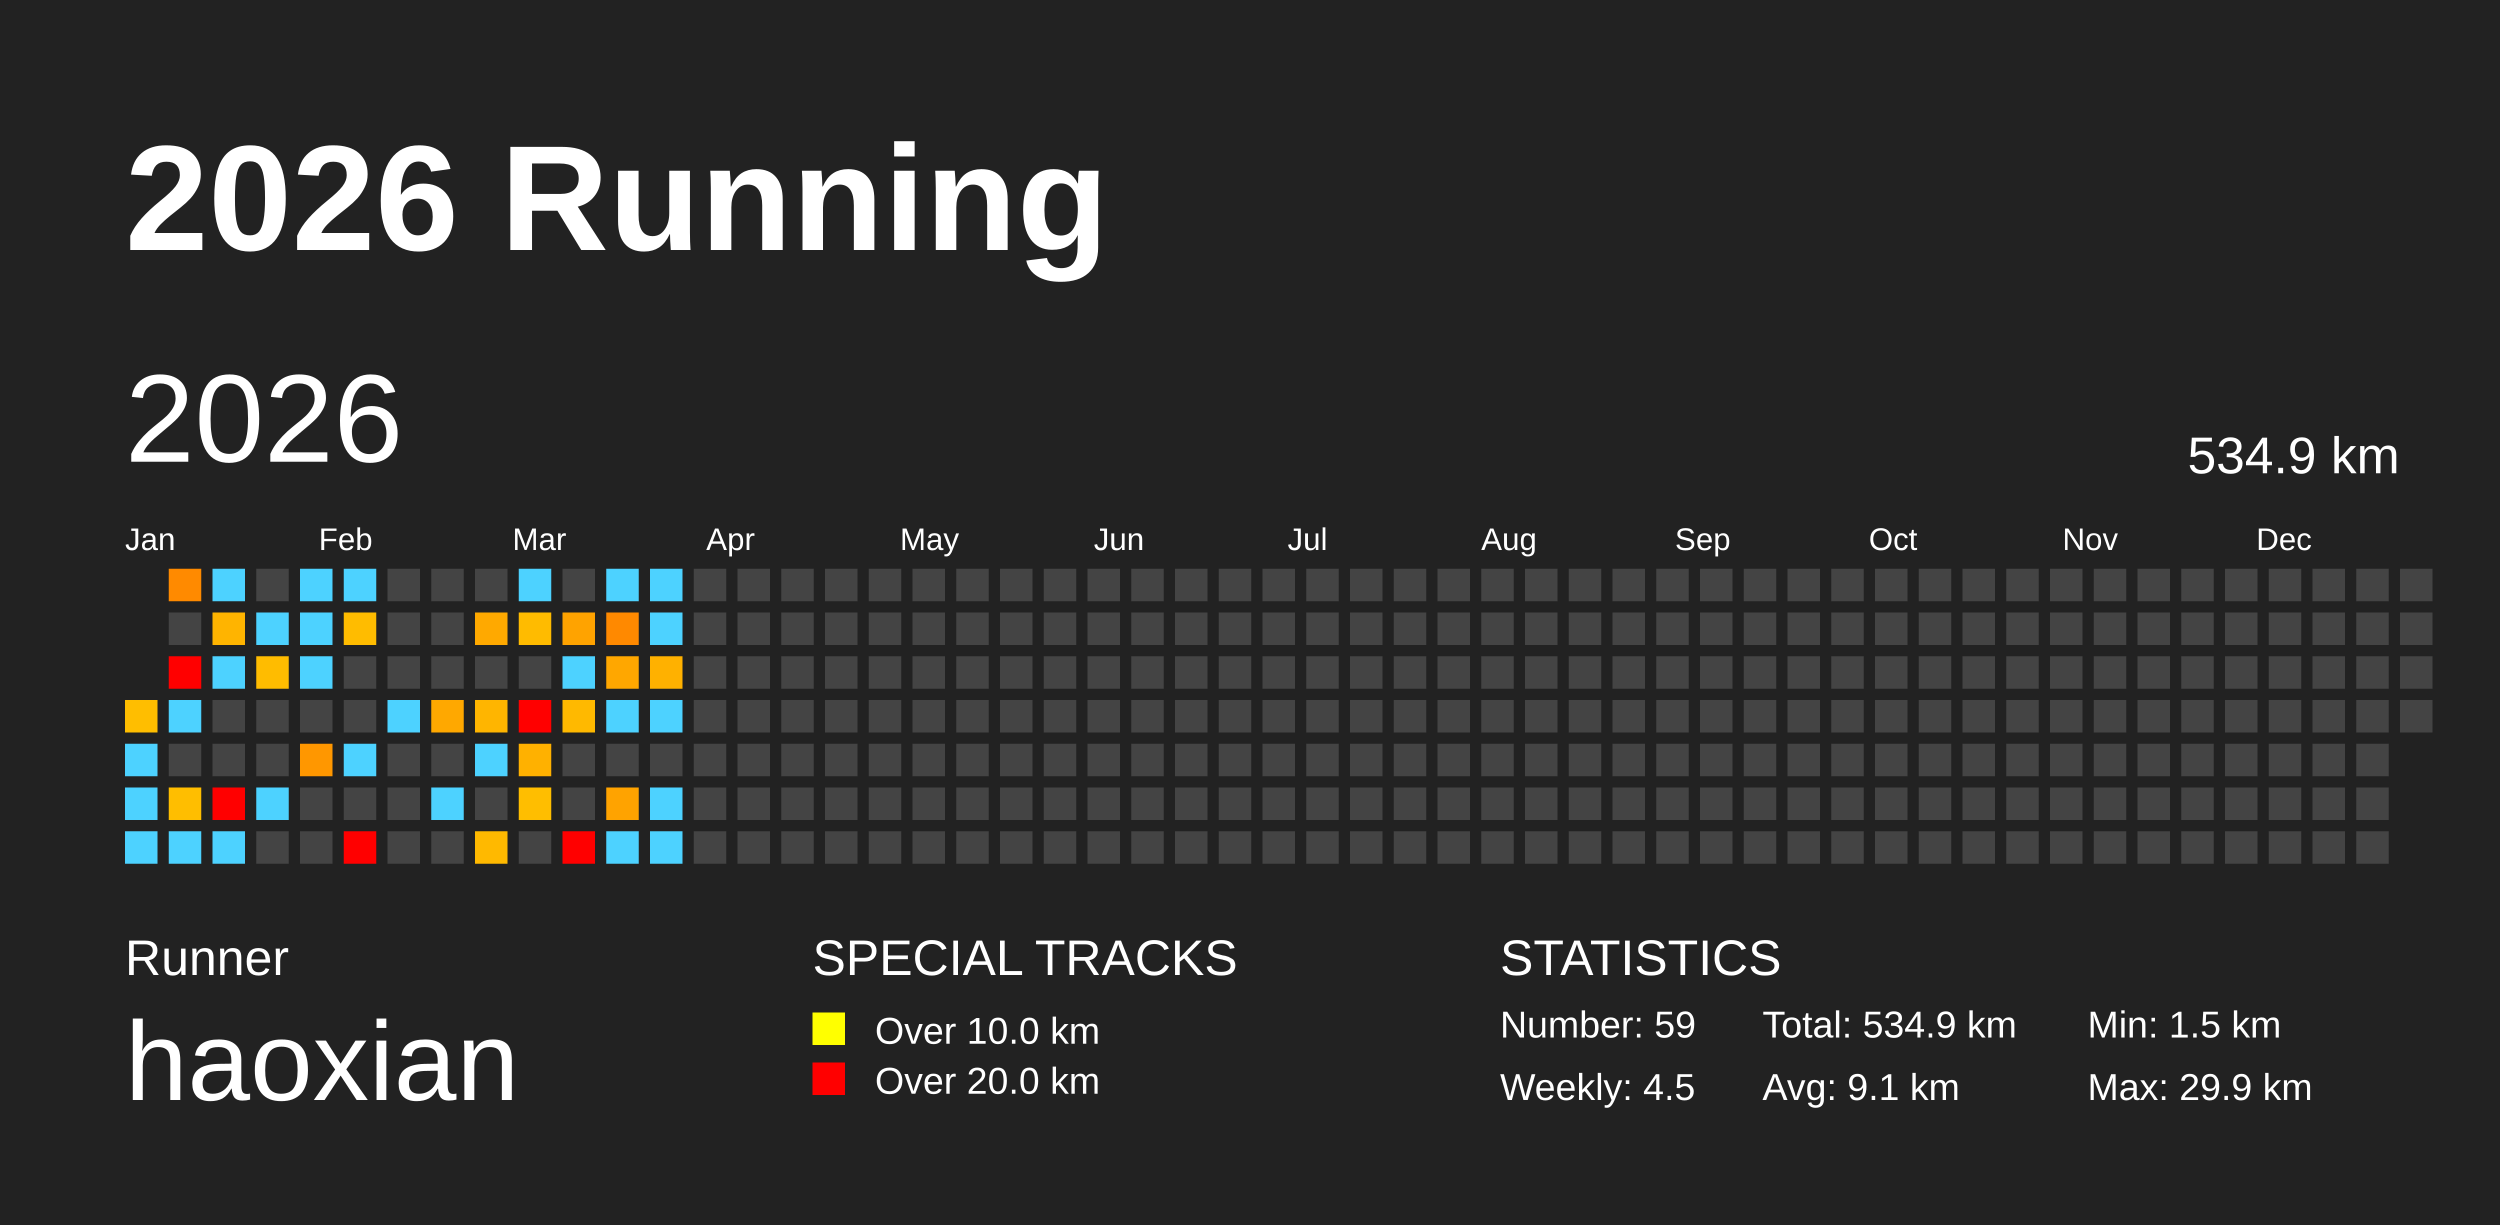
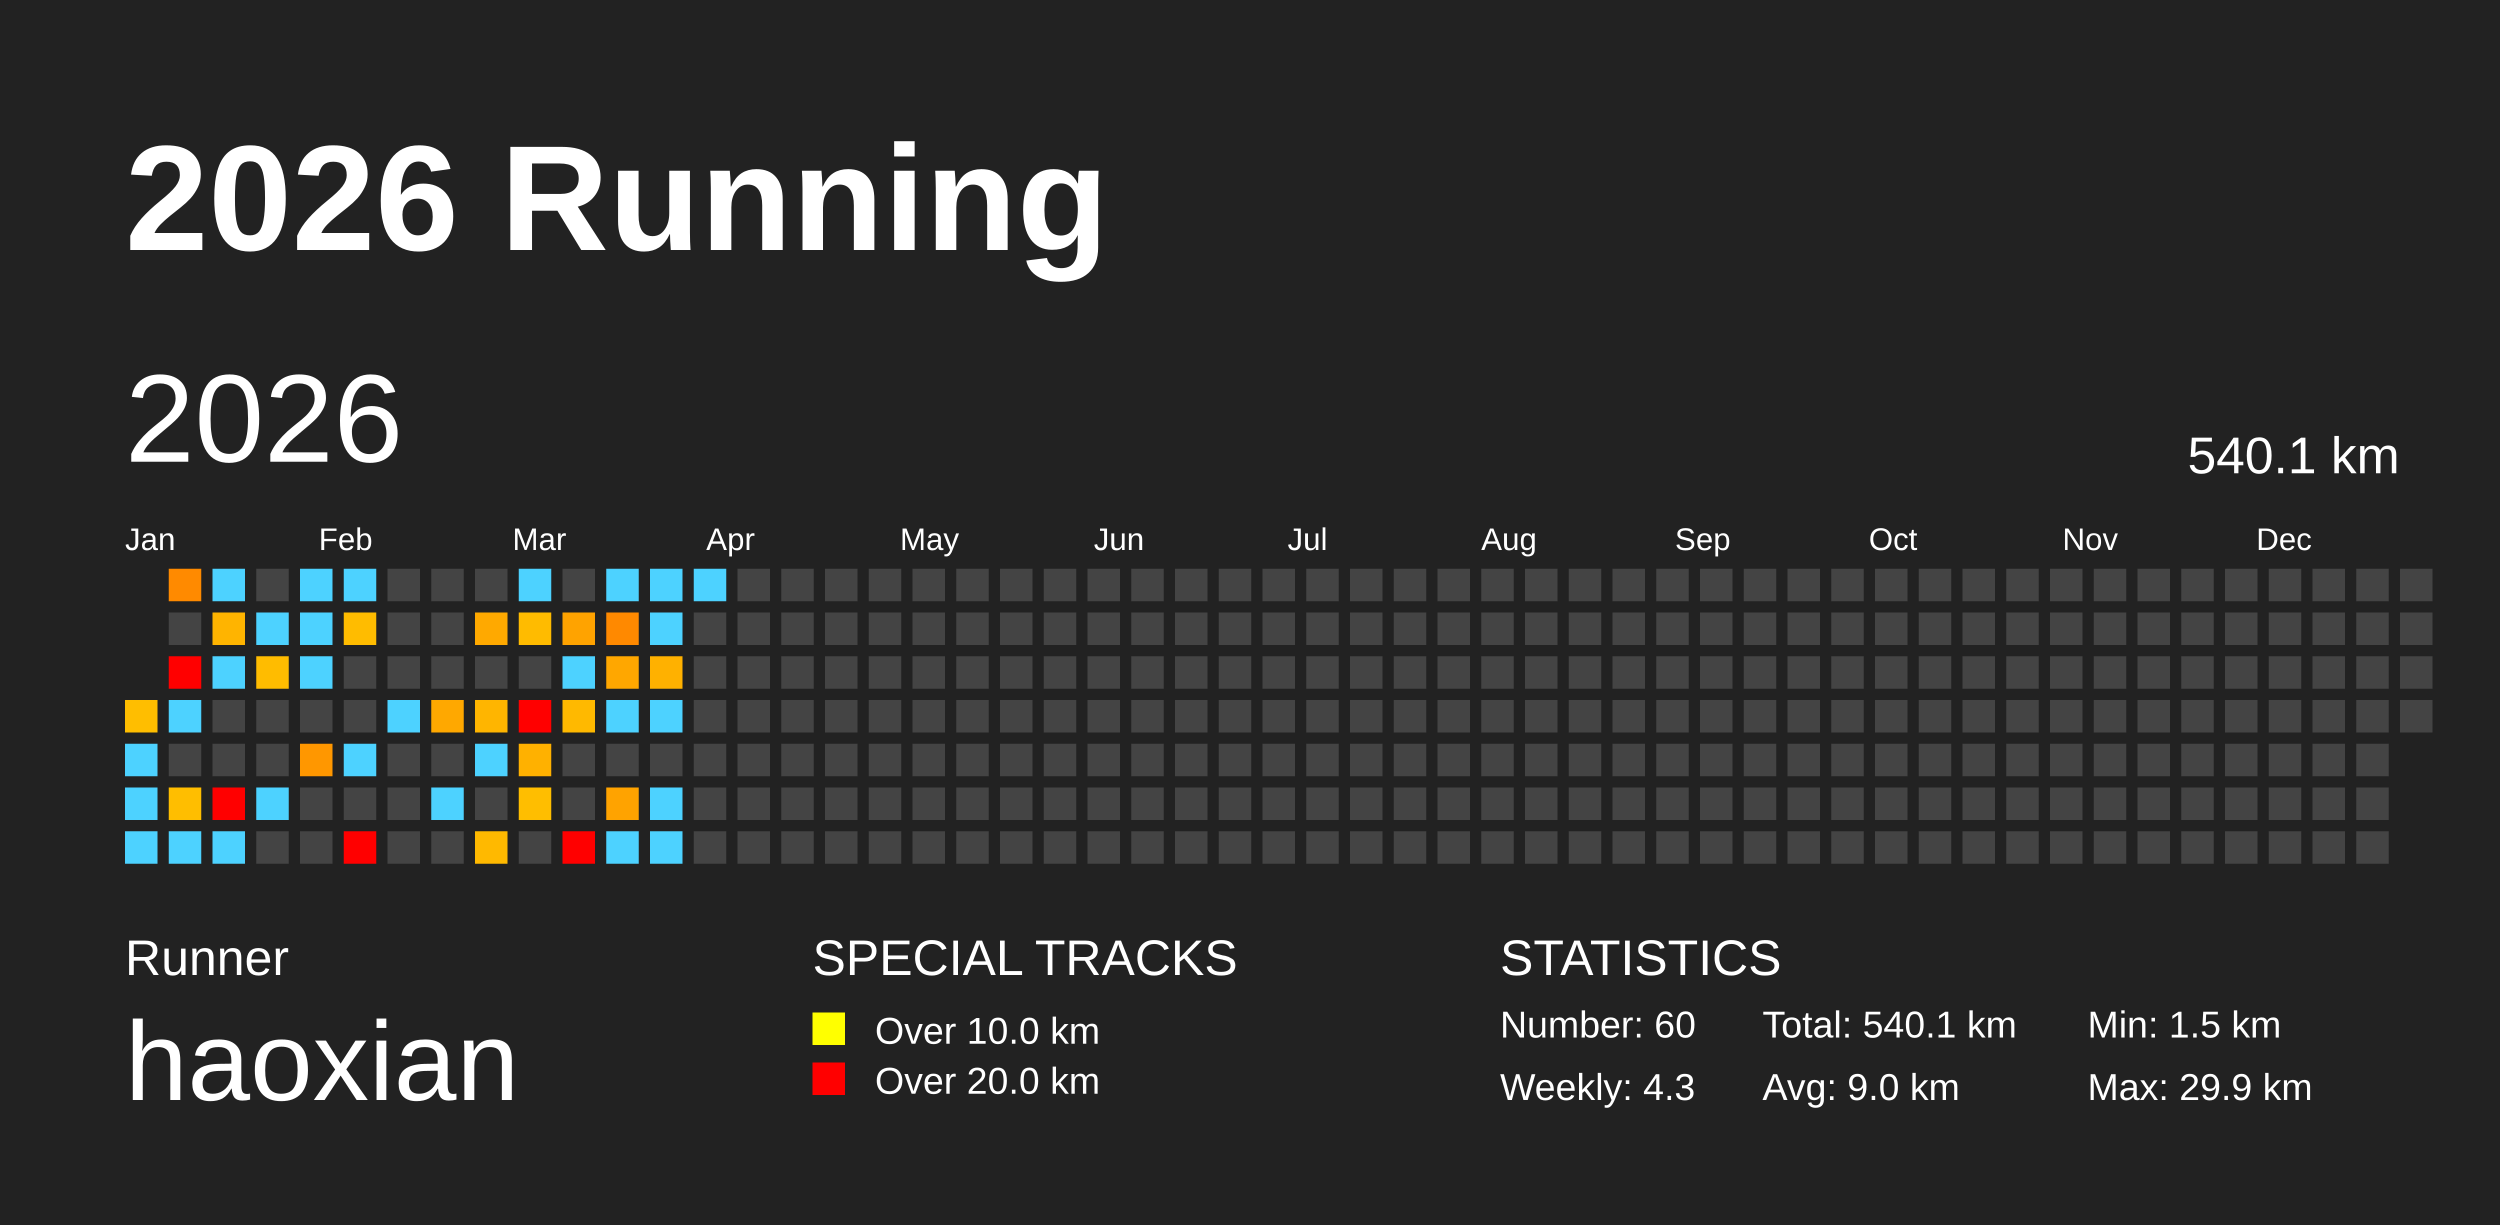
<svg xmlns="http://www.w3.org/2000/svg" baseProfile="full" height="98mm" version="1.1" viewBox="0,0,200,98" width="200mm">
  <defs />
  <rect fill="#222222" height="98" width="200" x="0" y="0" />
  <text fill="#FFFFFF" style="font-size:12px; font-family:Arial; font-weight:bold;" x="10" y="20">2026 Running</text>
  <text fill="#FFFFFF" style="font-size:4px; font-family:Arial" x="10" y="78">Runner</text>
  <text fill="#FFFFFF" style="font-size:9px; font-family:Arial" x="10" y="88">haoxian</text>
  <text fill="#FFFFFF" style="font-size:4px; font-family:Arial" x="65" y="78">SPECIAL TRACKS</text>
  <rect fill="yellow" height="2.6" width="2.6" x="65" y="81" />
  <text fill="#FFFFFF" style="font-size:3px; font-family:Arial" x="70" y="83.5">Over 10.0 km</text>
  <rect fill="red" height="2.6" width="2.6" x="65" y="85" />
  <text fill="#FFFFFF" style="font-size:3px; font-family:Arial" x="70" y="87.5">Over 20.0 km</text>
  <text fill="#FFFFFF" style="font-size:4px; font-family:Arial" x="120" y="78">STATISTICS</text>
-   <text fill="#FFFFFF" style="font-size:3px; font-family:Arial" x="120" y="83">Number: 59</text>
-   <text fill="#FFFFFF" style="font-size:3px; font-family:Arial" x="120" y="88">Weekly: 4.5</text>
-   <text fill="#FFFFFF" style="font-size:3px; font-family:Arial" x="141" y="83">Total: 534.9 km</text>
-   <text fill="#FFFFFF" style="font-size:3px; font-family:Arial" x="141" y="88">Avg: 9.1 km</text>
+   <text fill="#FFFFFF" style="font-size:3px; font-family:Arial" x="120" y="83">Number: 60</text>
+   <text fill="#FFFFFF" style="font-size:3px; font-family:Arial" x="120" y="88">Weekly: 4.3</text>
+   <text fill="#FFFFFF" style="font-size:3px; font-family:Arial" x="141" y="83">Total: 540.1 km</text>
+   <text fill="#FFFFFF" style="font-size:3px; font-family:Arial" x="141" y="88">Avg: 9.0 km</text>
  <text fill="#FFFFFF" style="font-size:3px; font-family:Arial" x="167" y="83">Min: 1.5 km</text>
  <text fill="#FFFFFF" style="font-size:3px; font-family:Arial" x="167" y="88">Max: 29.9 km</text>
  <text dominant-baseline="hanging" fill="#FFFFFF" style="font-size:10.0px; font-family:Arial;" x="10" y="30">2026</text>
-   <text dominant-baseline="hanging" fill="#FFFFFF" style="font-size:4.125px; font-family:Arial;" x="175" y="35">534.9 km</text>
+   <text dominant-baseline="hanging" fill="#FFFFFF" style="font-size:4.125px; font-family:Arial;" x="175" y="35">540.1 km</text>
  <text fill="#FFFFFF" style="font-size:2.5px; font-family:Arial" x="10.0" y="44">Jan</text>
  <text fill="#FFFFFF" style="font-size:2.5px; font-family:Arial" x="25.5" y="44">Feb</text>
  <text fill="#FFFFFF" style="font-size:2.5px; font-family:Arial" x="41.0" y="44">Mar</text>
  <text fill="#FFFFFF" style="font-size:2.5px; font-family:Arial" x="56.5" y="44">Apr</text>
  <text fill="#FFFFFF" style="font-size:2.5px; font-family:Arial" x="72.0" y="44">May</text>
  <text fill="#FFFFFF" style="font-size:2.5px; font-family:Arial" x="87.5" y="44">Jun</text>
  <text fill="#FFFFFF" style="font-size:2.5px; font-family:Arial" x="103.0" y="44">Jul</text>
  <text fill="#FFFFFF" style="font-size:2.5px; font-family:Arial" x="118.5" y="44">Aug</text>
  <text fill="#FFFFFF" style="font-size:2.5px; font-family:Arial" x="134.0" y="44">Sep</text>
  <text fill="#FFFFFF" style="font-size:2.5px; font-family:Arial" x="149.5" y="44">Oct</text>
  <text fill="#FFFFFF" style="font-size:2.5px; font-family:Arial" x="165.0" y="44">Nov</text>
  <text fill="#FFFFFF" style="font-size:2.5px; font-family:Arial" x="180.5" y="44">Dec</text>
  <rect fill="#ffbe00" height="2.6" width="2.6" x="10.0" y="56.0" />
  <rect fill="#4dd2ff" height="2.6" width="2.6" x="10.0" y="59.5" />
  <rect fill="#4dd2ff" height="2.6" width="2.6" x="10.0" y="63.0" />
  <rect fill="#4dd2ff" height="2.6" width="2.6" x="10.0" y="66.5" />
  <rect fill="#ff8a00" height="2.6" width="2.6" x="13.5" y="45.5" />
  <rect fill="#444444" height="2.6" width="2.6" x="13.5" y="49.0" />
  <rect fill="red" height="2.6" width="2.6" x="13.5" y="52.5" />
  <rect fill="#4dd2ff" height="2.6" width="2.6" x="13.5" y="56.0" />
  <rect fill="#444444" height="2.6" width="2.6" x="13.5" y="59.5" />
  <rect fill="#ffbe00" height="2.6" width="2.6" x="13.5" y="63.0" />
  <rect fill="#4dd2ff" height="2.6" width="2.6" x="13.5" y="66.5" />
  <rect fill="#4dd2ff" height="2.6" width="2.6" x="17.0" y="45.5" />
  <rect fill="#ffb400" height="2.6" width="2.6" x="17.0" y="49.0" />
  <rect fill="#4dd2ff" height="2.6" width="2.6" x="17.0" y="52.5" />
  <rect fill="#444444" height="2.6" width="2.6" x="17.0" y="56.0" />
  <rect fill="#444444" height="2.6" width="2.6" x="17.0" y="59.5" />
  <rect fill="red" height="2.6" width="2.6" x="17.0" y="63.0" />
  <rect fill="#4dd2ff" height="2.6" width="2.6" x="17.0" y="66.5" />
  <rect fill="#444444" height="2.6" width="2.6" x="20.5" y="45.5" />
  <rect fill="#4dd2ff" height="2.6" width="2.6" x="20.5" y="49.0" />
  <rect fill="#ffbc00" height="2.6" width="2.6" x="20.5" y="52.5" />
  <rect fill="#444444" height="2.6" width="2.6" x="20.5" y="56.0" />
  <rect fill="#444444" height="2.6" width="2.6" x="20.5" y="59.5" />
  <rect fill="#4dd2ff" height="2.6" width="2.6" x="20.5" y="63.0" />
  <rect fill="#444444" height="2.6" width="2.6" x="20.5" y="66.5" />
  <rect fill="#4dd2ff" height="2.6" width="2.6" x="24.0" y="45.5" />
  <rect fill="#4dd2ff" height="2.6" width="2.6" x="24.0" y="49.0" />
  <rect fill="#4dd2ff" height="2.6" width="2.6" x="24.0" y="52.5" />
  <rect fill="#444444" height="2.6" width="2.6" x="24.0" y="56.0" />
  <rect fill="#ff9700" height="2.6" width="2.6" x="24.0" y="59.5" />
  <rect fill="#444444" height="2.6" width="2.6" x="24.0" y="63.0" />
  <rect fill="#444444" height="2.6" width="2.6" x="24.0" y="66.5" />
  <rect fill="#4dd2ff" height="2.6" width="2.6" x="27.5" y="45.5" />
  <rect fill="#ffbc00" height="2.6" width="2.6" x="27.5" y="49.0" />
  <rect fill="#444444" height="2.6" width="2.6" x="27.5" y="52.5" />
  <rect fill="#444444" height="2.6" width="2.6" x="27.5" y="56.0" />
  <rect fill="#4dd2ff" height="2.6" width="2.6" x="27.5" y="59.5" />
  <rect fill="#444444" height="2.6" width="2.6" x="27.5" y="63.0" />
  <rect fill="red" height="2.6" width="2.6" x="27.5" y="66.5" />
  <rect fill="#444444" height="2.6" width="2.6" x="31.0" y="45.5" />
  <rect fill="#444444" height="2.6" width="2.6" x="31.0" y="49.0" />
  <rect fill="#444444" height="2.6" width="2.6" x="31.0" y="52.5" />
  <rect fill="#4dd2ff" height="2.6" width="2.6" x="31.0" y="56.0" />
  <rect fill="#444444" height="2.6" width="2.6" x="31.0" y="59.5" />
  <rect fill="#444444" height="2.6" width="2.6" x="31.0" y="63.0" />
  <rect fill="#444444" height="2.6" width="2.6" x="31.0" y="66.5" />
  <rect fill="#444444" height="2.6" width="2.6" x="34.5" y="45.5" />
  <rect fill="#444444" height="2.6" width="2.6" x="34.5" y="49.0" />
  <rect fill="#444444" height="2.6" width="2.6" x="34.5" y="52.5" />
  <rect fill="#ffa800" height="2.6" width="2.6" x="34.5" y="56.0" />
  <rect fill="#444444" height="2.6" width="2.6" x="34.5" y="59.5" />
  <rect fill="#4dd2ff" height="2.6" width="2.6" x="34.5" y="63.0" />
  <rect fill="#444444" height="2.6" width="2.6" x="34.5" y="66.5" />
  <rect fill="#444444" height="2.6" width="2.6" x="38.0" y="45.5" />
  <rect fill="#ffa900" height="2.6" width="2.6" x="38.0" y="49.0" />
  <rect fill="#444444" height="2.6" width="2.6" x="38.0" y="52.5" />
  <rect fill="#ffb500" height="2.6" width="2.6" x="38.0" y="56.0" />
  <rect fill="#4dd2ff" height="2.6" width="2.6" x="38.0" y="59.5" />
  <rect fill="#444444" height="2.6" width="2.6" x="38.0" y="63.0" />
  <rect fill="#ffb900" height="2.6" width="2.6" x="38.0" y="66.5" />
  <rect fill="#4dd2ff" height="2.6" width="2.6" x="41.5" y="45.5" />
  <rect fill="#ffbb00" height="2.6" width="2.6" x="41.5" y="49.0" />
  <rect fill="#444444" height="2.6" width="2.6" x="41.5" y="52.5" />
  <rect fill="red" height="2.6" width="2.6" x="41.5" y="56.0" />
  <rect fill="#ffb100" height="2.6" width="2.6" x="41.5" y="59.5" />
  <rect fill="#ffbe00" height="2.6" width="2.6" x="41.5" y="63.0" />
  <rect fill="#444444" height="2.6" width="2.6" x="41.5" y="66.5" />
  <rect fill="#444444" height="2.6" width="2.6" x="45.0" y="45.5" />
  <rect fill="#ffa300" height="2.6" width="2.6" x="45.0" y="49.0" />
  <rect fill="#4dd2ff" height="2.6" width="2.6" x="45.0" y="52.5" />
  <rect fill="#ffb900" height="2.6" width="2.6" x="45.0" y="56.0" />
  <rect fill="#444444" height="2.6" width="2.6" x="45.0" y="59.5" />
  <rect fill="#444444" height="2.6" width="2.6" x="45.0" y="63.0" />
  <rect fill="red" height="2.6" width="2.6" x="45.0" y="66.5" />
  <rect fill="#4dd2ff" height="2.6" width="2.6" x="48.5" y="45.5" />
  <rect fill="#ff8900" height="2.6" width="2.6" x="48.5" y="49.0" />
  <rect fill="#ffa700" height="2.6" width="2.6" x="48.5" y="52.5" />
  <rect fill="#4dd2ff" height="2.6" width="2.6" x="48.5" y="56.0" />
  <rect fill="#444444" height="2.6" width="2.6" x="48.5" y="59.5" />
  <rect fill="#ffa300" height="2.6" width="2.6" x="48.5" y="63.0" />
  <rect fill="#4dd2ff" height="2.6" width="2.6" x="48.5" y="66.5" />
  <rect fill="#4dd2ff" height="2.6" width="2.6" x="52.0" y="45.5" />
  <rect fill="#4dd2ff" height="2.6" width="2.6" x="52.0" y="49.0" />
  <rect fill="#ffb100" height="2.6" width="2.6" x="52.0" y="52.5" />
  <rect fill="#4dd2ff" height="2.6" width="2.6" x="52.0" y="56.0" />
  <rect fill="#444444" height="2.6" width="2.6" x="52.0" y="59.5" />
  <rect fill="#4dd2ff" height="2.6" width="2.6" x="52.0" y="63.0" />
  <rect fill="#4dd2ff" height="2.6" width="2.6" x="52.0" y="66.5" />
-   <rect fill="#444444" height="2.6" width="2.6" x="55.5" y="45.5" />
+   <rect fill="#4dd2ff" height="2.6" width="2.6" x="55.5" y="45.5" />
  <rect fill="#444444" height="2.6" width="2.6" x="55.5" y="49.0" />
  <rect fill="#444444" height="2.6" width="2.6" x="55.5" y="52.5" />
  <rect fill="#444444" height="2.6" width="2.6" x="55.5" y="56.0" />
  <rect fill="#444444" height="2.6" width="2.6" x="55.5" y="59.5" />
  <rect fill="#444444" height="2.6" width="2.6" x="55.5" y="63.0" />
  <rect fill="#444444" height="2.6" width="2.6" x="55.5" y="66.5" />
  <rect fill="#444444" height="2.6" width="2.6" x="59.0" y="45.5" />
  <rect fill="#444444" height="2.6" width="2.6" x="59.0" y="49.0" />
  <rect fill="#444444" height="2.6" width="2.6" x="59.0" y="52.5" />
  <rect fill="#444444" height="2.6" width="2.6" x="59.0" y="56.0" />
  <rect fill="#444444" height="2.6" width="2.6" x="59.0" y="59.5" />
  <rect fill="#444444" height="2.6" width="2.6" x="59.0" y="63.0" />
  <rect fill="#444444" height="2.6" width="2.6" x="59.0" y="66.5" />
  <rect fill="#444444" height="2.6" width="2.6" x="62.5" y="45.5" />
  <rect fill="#444444" height="2.6" width="2.6" x="62.5" y="49.0" />
  <rect fill="#444444" height="2.6" width="2.6" x="62.5" y="52.5" />
  <rect fill="#444444" height="2.6" width="2.6" x="62.5" y="56.0" />
  <rect fill="#444444" height="2.6" width="2.6" x="62.5" y="59.5" />
  <rect fill="#444444" height="2.6" width="2.6" x="62.5" y="63.0" />
  <rect fill="#444444" height="2.6" width="2.6" x="62.5" y="66.5" />
  <rect fill="#444444" height="2.6" width="2.6" x="66.0" y="45.5" />
  <rect fill="#444444" height="2.6" width="2.6" x="66.0" y="49.0" />
  <rect fill="#444444" height="2.6" width="2.6" x="66.0" y="52.5" />
  <rect fill="#444444" height="2.6" width="2.6" x="66.0" y="56.0" />
  <rect fill="#444444" height="2.6" width="2.6" x="66.0" y="59.5" />
  <rect fill="#444444" height="2.6" width="2.6" x="66.0" y="63.0" />
  <rect fill="#444444" height="2.6" width="2.6" x="66.0" y="66.5" />
  <rect fill="#444444" height="2.6" width="2.6" x="69.5" y="45.5" />
  <rect fill="#444444" height="2.6" width="2.6" x="69.5" y="49.0" />
  <rect fill="#444444" height="2.6" width="2.6" x="69.5" y="52.5" />
  <rect fill="#444444" height="2.6" width="2.6" x="69.5" y="56.0" />
  <rect fill="#444444" height="2.6" width="2.6" x="69.5" y="59.5" />
  <rect fill="#444444" height="2.6" width="2.6" x="69.5" y="63.0" />
  <rect fill="#444444" height="2.6" width="2.6" x="69.5" y="66.5" />
  <rect fill="#444444" height="2.6" width="2.6" x="73.0" y="45.5" />
  <rect fill="#444444" height="2.6" width="2.6" x="73.0" y="49.0" />
  <rect fill="#444444" height="2.6" width="2.6" x="73.0" y="52.5" />
  <rect fill="#444444" height="2.6" width="2.6" x="73.0" y="56.0" />
  <rect fill="#444444" height="2.6" width="2.6" x="73.0" y="59.5" />
  <rect fill="#444444" height="2.6" width="2.6" x="73.0" y="63.0" />
  <rect fill="#444444" height="2.6" width="2.6" x="73.0" y="66.5" />
  <rect fill="#444444" height="2.6" width="2.6" x="76.5" y="45.5" />
  <rect fill="#444444" height="2.6" width="2.6" x="76.5" y="49.0" />
  <rect fill="#444444" height="2.6" width="2.6" x="76.5" y="52.5" />
  <rect fill="#444444" height="2.6" width="2.6" x="76.5" y="56.0" />
  <rect fill="#444444" height="2.6" width="2.6" x="76.5" y="59.5" />
  <rect fill="#444444" height="2.6" width="2.6" x="76.5" y="63.0" />
  <rect fill="#444444" height="2.6" width="2.6" x="76.5" y="66.5" />
  <rect fill="#444444" height="2.6" width="2.6" x="80.0" y="45.5" />
  <rect fill="#444444" height="2.6" width="2.6" x="80.0" y="49.0" />
  <rect fill="#444444" height="2.6" width="2.6" x="80.0" y="52.5" />
  <rect fill="#444444" height="2.6" width="2.6" x="80.0" y="56.0" />
  <rect fill="#444444" height="2.6" width="2.6" x="80.0" y="59.5" />
  <rect fill="#444444" height="2.6" width="2.6" x="80.0" y="63.0" />
  <rect fill="#444444" height="2.6" width="2.6" x="80.0" y="66.5" />
  <rect fill="#444444" height="2.6" width="2.6" x="83.5" y="45.5" />
  <rect fill="#444444" height="2.6" width="2.6" x="83.5" y="49.0" />
  <rect fill="#444444" height="2.6" width="2.6" x="83.5" y="52.5" />
  <rect fill="#444444" height="2.6" width="2.6" x="83.5" y="56.0" />
  <rect fill="#444444" height="2.6" width="2.6" x="83.5" y="59.5" />
  <rect fill="#444444" height="2.6" width="2.6" x="83.5" y="63.0" />
  <rect fill="#444444" height="2.6" width="2.6" x="83.5" y="66.5" />
  <rect fill="#444444" height="2.6" width="2.6" x="87.0" y="45.5" />
  <rect fill="#444444" height="2.6" width="2.6" x="87.0" y="49.0" />
  <rect fill="#444444" height="2.6" width="2.6" x="87.0" y="52.5" />
  <rect fill="#444444" height="2.6" width="2.6" x="87.0" y="56.0" />
  <rect fill="#444444" height="2.6" width="2.6" x="87.0" y="59.5" />
  <rect fill="#444444" height="2.6" width="2.6" x="87.0" y="63.0" />
  <rect fill="#444444" height="2.6" width="2.6" x="87.0" y="66.5" />
  <rect fill="#444444" height="2.6" width="2.6" x="90.5" y="45.5" />
  <rect fill="#444444" height="2.6" width="2.6" x="90.5" y="49.0" />
  <rect fill="#444444" height="2.6" width="2.6" x="90.5" y="52.5" />
  <rect fill="#444444" height="2.6" width="2.6" x="90.5" y="56.0" />
  <rect fill="#444444" height="2.6" width="2.6" x="90.5" y="59.5" />
  <rect fill="#444444" height="2.6" width="2.6" x="90.5" y="63.0" />
  <rect fill="#444444" height="2.6" width="2.6" x="90.5" y="66.5" />
  <rect fill="#444444" height="2.6" width="2.6" x="94.0" y="45.5" />
  <rect fill="#444444" height="2.6" width="2.6" x="94.0" y="49.0" />
  <rect fill="#444444" height="2.6" width="2.6" x="94.0" y="52.5" />
  <rect fill="#444444" height="2.6" width="2.6" x="94.0" y="56.0" />
  <rect fill="#444444" height="2.6" width="2.6" x="94.0" y="59.5" />
  <rect fill="#444444" height="2.6" width="2.6" x="94.0" y="63.0" />
  <rect fill="#444444" height="2.6" width="2.6" x="94.0" y="66.5" />
  <rect fill="#444444" height="2.6" width="2.6" x="97.5" y="45.5" />
  <rect fill="#444444" height="2.6" width="2.6" x="97.5" y="49.0" />
  <rect fill="#444444" height="2.6" width="2.6" x="97.5" y="52.5" />
  <rect fill="#444444" height="2.6" width="2.6" x="97.5" y="56.0" />
  <rect fill="#444444" height="2.6" width="2.6" x="97.5" y="59.5" />
  <rect fill="#444444" height="2.6" width="2.6" x="97.5" y="63.0" />
  <rect fill="#444444" height="2.6" width="2.6" x="97.5" y="66.5" />
  <rect fill="#444444" height="2.6" width="2.6" x="101.0" y="45.5" />
  <rect fill="#444444" height="2.6" width="2.6" x="101.0" y="49.0" />
  <rect fill="#444444" height="2.6" width="2.6" x="101.0" y="52.5" />
  <rect fill="#444444" height="2.6" width="2.6" x="101.0" y="56.0" />
  <rect fill="#444444" height="2.6" width="2.6" x="101.0" y="59.5" />
  <rect fill="#444444" height="2.6" width="2.6" x="101.0" y="63.0" />
  <rect fill="#444444" height="2.6" width="2.6" x="101.0" y="66.5" />
  <rect fill="#444444" height="2.6" width="2.6" x="104.5" y="45.5" />
  <rect fill="#444444" height="2.6" width="2.6" x="104.5" y="49.0" />
  <rect fill="#444444" height="2.6" width="2.6" x="104.5" y="52.5" />
  <rect fill="#444444" height="2.6" width="2.6" x="104.5" y="56.0" />
  <rect fill="#444444" height="2.6" width="2.6" x="104.5" y="59.5" />
  <rect fill="#444444" height="2.6" width="2.6" x="104.5" y="63.0" />
  <rect fill="#444444" height="2.6" width="2.6" x="104.5" y="66.5" />
  <rect fill="#444444" height="2.6" width="2.6" x="108.0" y="45.5" />
  <rect fill="#444444" height="2.6" width="2.6" x="108.0" y="49.0" />
  <rect fill="#444444" height="2.6" width="2.6" x="108.0" y="52.5" />
  <rect fill="#444444" height="2.6" width="2.6" x="108.0" y="56.0" />
  <rect fill="#444444" height="2.6" width="2.6" x="108.0" y="59.5" />
  <rect fill="#444444" height="2.6" width="2.6" x="108.0" y="63.0" />
  <rect fill="#444444" height="2.6" width="2.6" x="108.0" y="66.5" />
  <rect fill="#444444" height="2.6" width="2.6" x="111.5" y="45.5" />
  <rect fill="#444444" height="2.6" width="2.6" x="111.5" y="49.0" />
  <rect fill="#444444" height="2.6" width="2.6" x="111.5" y="52.5" />
  <rect fill="#444444" height="2.6" width="2.6" x="111.5" y="56.0" />
  <rect fill="#444444" height="2.6" width="2.6" x="111.5" y="59.5" />
  <rect fill="#444444" height="2.6" width="2.6" x="111.5" y="63.0" />
  <rect fill="#444444" height="2.6" width="2.6" x="111.5" y="66.5" />
  <rect fill="#444444" height="2.6" width="2.6" x="115.0" y="45.5" />
  <rect fill="#444444" height="2.6" width="2.6" x="115.0" y="49.0" />
  <rect fill="#444444" height="2.6" width="2.6" x="115.0" y="52.5" />
  <rect fill="#444444" height="2.6" width="2.6" x="115.0" y="56.0" />
  <rect fill="#444444" height="2.6" width="2.6" x="115.0" y="59.5" />
  <rect fill="#444444" height="2.6" width="2.6" x="115.0" y="63.0" />
  <rect fill="#444444" height="2.6" width="2.6" x="115.0" y="66.5" />
  <rect fill="#444444" height="2.6" width="2.6" x="118.5" y="45.5" />
  <rect fill="#444444" height="2.6" width="2.6" x="118.5" y="49.0" />
  <rect fill="#444444" height="2.6" width="2.6" x="118.5" y="52.5" />
  <rect fill="#444444" height="2.6" width="2.6" x="118.5" y="56.0" />
  <rect fill="#444444" height="2.6" width="2.6" x="118.5" y="59.5" />
  <rect fill="#444444" height="2.6" width="2.6" x="118.5" y="63.0" />
  <rect fill="#444444" height="2.6" width="2.6" x="118.5" y="66.5" />
  <rect fill="#444444" height="2.6" width="2.6" x="122.0" y="45.5" />
  <rect fill="#444444" height="2.6" width="2.6" x="122.0" y="49.0" />
  <rect fill="#444444" height="2.6" width="2.6" x="122.0" y="52.5" />
  <rect fill="#444444" height="2.6" width="2.6" x="122.0" y="56.0" />
  <rect fill="#444444" height="2.6" width="2.6" x="122.0" y="59.5" />
  <rect fill="#444444" height="2.6" width="2.6" x="122.0" y="63.0" />
  <rect fill="#444444" height="2.6" width="2.6" x="122.0" y="66.5" />
  <rect fill="#444444" height="2.6" width="2.6" x="125.5" y="45.5" />
  <rect fill="#444444" height="2.6" width="2.6" x="125.5" y="49.0" />
  <rect fill="#444444" height="2.6" width="2.6" x="125.5" y="52.5" />
  <rect fill="#444444" height="2.6" width="2.6" x="125.5" y="56.0" />
  <rect fill="#444444" height="2.6" width="2.6" x="125.5" y="59.5" />
  <rect fill="#444444" height="2.6" width="2.6" x="125.5" y="63.0" />
  <rect fill="#444444" height="2.6" width="2.6" x="125.5" y="66.5" />
  <rect fill="#444444" height="2.6" width="2.6" x="129.0" y="45.5" />
  <rect fill="#444444" height="2.6" width="2.6" x="129.0" y="49.0" />
  <rect fill="#444444" height="2.6" width="2.6" x="129.0" y="52.5" />
  <rect fill="#444444" height="2.6" width="2.6" x="129.0" y="56.0" />
  <rect fill="#444444" height="2.6" width="2.6" x="129.0" y="59.5" />
  <rect fill="#444444" height="2.6" width="2.6" x="129.0" y="63.0" />
  <rect fill="#444444" height="2.6" width="2.6" x="129.0" y="66.5" />
  <rect fill="#444444" height="2.6" width="2.6" x="132.5" y="45.5" />
  <rect fill="#444444" height="2.6" width="2.6" x="132.5" y="49.0" />
  <rect fill="#444444" height="2.6" width="2.6" x="132.5" y="52.5" />
  <rect fill="#444444" height="2.6" width="2.6" x="132.5" y="56.0" />
  <rect fill="#444444" height="2.6" width="2.6" x="132.5" y="59.5" />
  <rect fill="#444444" height="2.6" width="2.6" x="132.5" y="63.0" />
  <rect fill="#444444" height="2.6" width="2.6" x="132.5" y="66.5" />
  <rect fill="#444444" height="2.6" width="2.6" x="136.0" y="45.5" />
  <rect fill="#444444" height="2.6" width="2.6" x="136.0" y="49.0" />
  <rect fill="#444444" height="2.6" width="2.6" x="136.0" y="52.5" />
  <rect fill="#444444" height="2.6" width="2.6" x="136.0" y="56.0" />
  <rect fill="#444444" height="2.6" width="2.6" x="136.0" y="59.5" />
  <rect fill="#444444" height="2.6" width="2.6" x="136.0" y="63.0" />
  <rect fill="#444444" height="2.6" width="2.6" x="136.0" y="66.5" />
  <rect fill="#444444" height="2.6" width="2.6" x="139.5" y="45.5" />
  <rect fill="#444444" height="2.6" width="2.6" x="139.5" y="49.0" />
  <rect fill="#444444" height="2.6" width="2.6" x="139.5" y="52.5" />
  <rect fill="#444444" height="2.6" width="2.6" x="139.5" y="56.0" />
  <rect fill="#444444" height="2.6" width="2.6" x="139.5" y="59.5" />
  <rect fill="#444444" height="2.6" width="2.6" x="139.5" y="63.0" />
  <rect fill="#444444" height="2.6" width="2.6" x="139.5" y="66.5" />
  <rect fill="#444444" height="2.6" width="2.6" x="143.0" y="45.5" />
  <rect fill="#444444" height="2.6" width="2.6" x="143.0" y="49.0" />
  <rect fill="#444444" height="2.6" width="2.6" x="143.0" y="52.5" />
  <rect fill="#444444" height="2.6" width="2.6" x="143.0" y="56.0" />
  <rect fill="#444444" height="2.6" width="2.6" x="143.0" y="59.5" />
  <rect fill="#444444" height="2.6" width="2.6" x="143.0" y="63.0" />
  <rect fill="#444444" height="2.6" width="2.6" x="143.0" y="66.5" />
  <rect fill="#444444" height="2.6" width="2.6" x="146.5" y="45.5" />
  <rect fill="#444444" height="2.6" width="2.6" x="146.5" y="49.0" />
  <rect fill="#444444" height="2.6" width="2.6" x="146.5" y="52.5" />
  <rect fill="#444444" height="2.6" width="2.6" x="146.5" y="56.0" />
  <rect fill="#444444" height="2.6" width="2.6" x="146.5" y="59.5" />
  <rect fill="#444444" height="2.6" width="2.6" x="146.5" y="63.0" />
  <rect fill="#444444" height="2.6" width="2.6" x="146.5" y="66.5" />
  <rect fill="#444444" height="2.6" width="2.6" x="150.0" y="45.5" />
  <rect fill="#444444" height="2.6" width="2.6" x="150.0" y="49.0" />
  <rect fill="#444444" height="2.6" width="2.6" x="150.0" y="52.5" />
  <rect fill="#444444" height="2.6" width="2.6" x="150.0" y="56.0" />
  <rect fill="#444444" height="2.6" width="2.6" x="150.0" y="59.5" />
  <rect fill="#444444" height="2.6" width="2.6" x="150.0" y="63.0" />
  <rect fill="#444444" height="2.6" width="2.6" x="150.0" y="66.5" />
  <rect fill="#444444" height="2.6" width="2.6" x="153.5" y="45.5" />
  <rect fill="#444444" height="2.6" width="2.6" x="153.5" y="49.0" />
  <rect fill="#444444" height="2.6" width="2.6" x="153.5" y="52.5" />
  <rect fill="#444444" height="2.6" width="2.6" x="153.5" y="56.0" />
  <rect fill="#444444" height="2.6" width="2.6" x="153.5" y="59.5" />
  <rect fill="#444444" height="2.6" width="2.6" x="153.5" y="63.0" />
  <rect fill="#444444" height="2.6" width="2.6" x="153.5" y="66.5" />
  <rect fill="#444444" height="2.6" width="2.6" x="157.0" y="45.5" />
  <rect fill="#444444" height="2.6" width="2.6" x="157.0" y="49.0" />
  <rect fill="#444444" height="2.6" width="2.6" x="157.0" y="52.5" />
  <rect fill="#444444" height="2.6" width="2.6" x="157.0" y="56.0" />
  <rect fill="#444444" height="2.6" width="2.6" x="157.0" y="59.5" />
  <rect fill="#444444" height="2.6" width="2.6" x="157.0" y="63.0" />
  <rect fill="#444444" height="2.6" width="2.6" x="157.0" y="66.5" />
  <rect fill="#444444" height="2.6" width="2.6" x="160.5" y="45.5" />
  <rect fill="#444444" height="2.6" width="2.6" x="160.5" y="49.0" />
  <rect fill="#444444" height="2.6" width="2.6" x="160.5" y="52.5" />
  <rect fill="#444444" height="2.6" width="2.6" x="160.5" y="56.0" />
  <rect fill="#444444" height="2.6" width="2.6" x="160.5" y="59.5" />
  <rect fill="#444444" height="2.6" width="2.6" x="160.5" y="63.0" />
  <rect fill="#444444" height="2.6" width="2.6" x="160.5" y="66.5" />
  <rect fill="#444444" height="2.6" width="2.6" x="164.0" y="45.5" />
  <rect fill="#444444" height="2.6" width="2.6" x="164.0" y="49.0" />
  <rect fill="#444444" height="2.6" width="2.6" x="164.0" y="52.5" />
  <rect fill="#444444" height="2.6" width="2.6" x="164.0" y="56.0" />
  <rect fill="#444444" height="2.6" width="2.6" x="164.0" y="59.5" />
  <rect fill="#444444" height="2.6" width="2.6" x="164.0" y="63.0" />
  <rect fill="#444444" height="2.6" width="2.6" x="164.0" y="66.5" />
  <rect fill="#444444" height="2.6" width="2.6" x="167.5" y="45.5" />
  <rect fill="#444444" height="2.6" width="2.6" x="167.5" y="49.0" />
  <rect fill="#444444" height="2.6" width="2.6" x="167.5" y="52.5" />
  <rect fill="#444444" height="2.6" width="2.6" x="167.5" y="56.0" />
  <rect fill="#444444" height="2.6" width="2.6" x="167.5" y="59.5" />
  <rect fill="#444444" height="2.6" width="2.6" x="167.5" y="63.0" />
  <rect fill="#444444" height="2.6" width="2.6" x="167.5" y="66.5" />
  <rect fill="#444444" height="2.6" width="2.6" x="171.0" y="45.5" />
  <rect fill="#444444" height="2.6" width="2.6" x="171.0" y="49.0" />
  <rect fill="#444444" height="2.6" width="2.6" x="171.0" y="52.5" />
  <rect fill="#444444" height="2.6" width="2.6" x="171.0" y="56.0" />
  <rect fill="#444444" height="2.6" width="2.6" x="171.0" y="59.5" />
  <rect fill="#444444" height="2.6" width="2.6" x="171.0" y="63.0" />
  <rect fill="#444444" height="2.6" width="2.6" x="171.0" y="66.5" />
  <rect fill="#444444" height="2.6" width="2.6" x="174.5" y="45.5" />
  <rect fill="#444444" height="2.6" width="2.6" x="174.5" y="49.0" />
  <rect fill="#444444" height="2.6" width="2.6" x="174.5" y="52.5" />
  <rect fill="#444444" height="2.6" width="2.6" x="174.5" y="56.0" />
  <rect fill="#444444" height="2.6" width="2.6" x="174.5" y="59.5" />
  <rect fill="#444444" height="2.6" width="2.6" x="174.5" y="63.0" />
  <rect fill="#444444" height="2.6" width="2.6" x="174.5" y="66.5" />
  <rect fill="#444444" height="2.6" width="2.6" x="178.0" y="45.5" />
  <rect fill="#444444" height="2.6" width="2.6" x="178.0" y="49.0" />
  <rect fill="#444444" height="2.6" width="2.6" x="178.0" y="52.5" />
  <rect fill="#444444" height="2.6" width="2.6" x="178.0" y="56.0" />
  <rect fill="#444444" height="2.6" width="2.6" x="178.0" y="59.5" />
  <rect fill="#444444" height="2.6" width="2.6" x="178.0" y="63.0" />
  <rect fill="#444444" height="2.6" width="2.6" x="178.0" y="66.5" />
  <rect fill="#444444" height="2.6" width="2.6" x="181.5" y="45.5" />
  <rect fill="#444444" height="2.6" width="2.6" x="181.5" y="49.0" />
  <rect fill="#444444" height="2.6" width="2.6" x="181.5" y="52.5" />
  <rect fill="#444444" height="2.6" width="2.6" x="181.5" y="56.0" />
  <rect fill="#444444" height="2.6" width="2.6" x="181.5" y="59.5" />
  <rect fill="#444444" height="2.6" width="2.6" x="181.5" y="63.0" />
  <rect fill="#444444" height="2.6" width="2.6" x="181.5" y="66.5" />
  <rect fill="#444444" height="2.6" width="2.6" x="185.0" y="45.5" />
  <rect fill="#444444" height="2.6" width="2.6" x="185.0" y="49.0" />
  <rect fill="#444444" height="2.6" width="2.6" x="185.0" y="52.5" />
  <rect fill="#444444" height="2.6" width="2.6" x="185.0" y="56.0" />
  <rect fill="#444444" height="2.6" width="2.6" x="185.0" y="59.5" />
  <rect fill="#444444" height="2.6" width="2.6" x="185.0" y="63.0" />
  <rect fill="#444444" height="2.6" width="2.6" x="185.0" y="66.5" />
  <rect fill="#444444" height="2.6" width="2.6" x="188.5" y="45.5" />
  <rect fill="#444444" height="2.6" width="2.6" x="188.5" y="49.0" />
  <rect fill="#444444" height="2.6" width="2.6" x="188.5" y="52.5" />
  <rect fill="#444444" height="2.6" width="2.6" x="188.5" y="56.0" />
  <rect fill="#444444" height="2.6" width="2.6" x="188.5" y="59.5" />
  <rect fill="#444444" height="2.6" width="2.6" x="188.5" y="63.0" />
  <rect fill="#444444" height="2.6" width="2.6" x="188.5" y="66.5" />
  <rect fill="#444444" height="2.6" width="2.6" x="192.0" y="45.5" />
  <rect fill="#444444" height="2.6" width="2.6" x="192.0" y="49.0" />
  <rect fill="#444444" height="2.6" width="2.6" x="192.0" y="52.5" />
  <rect fill="#444444" height="2.6" width="2.6" x="192.0" y="56.0" />
</svg>
